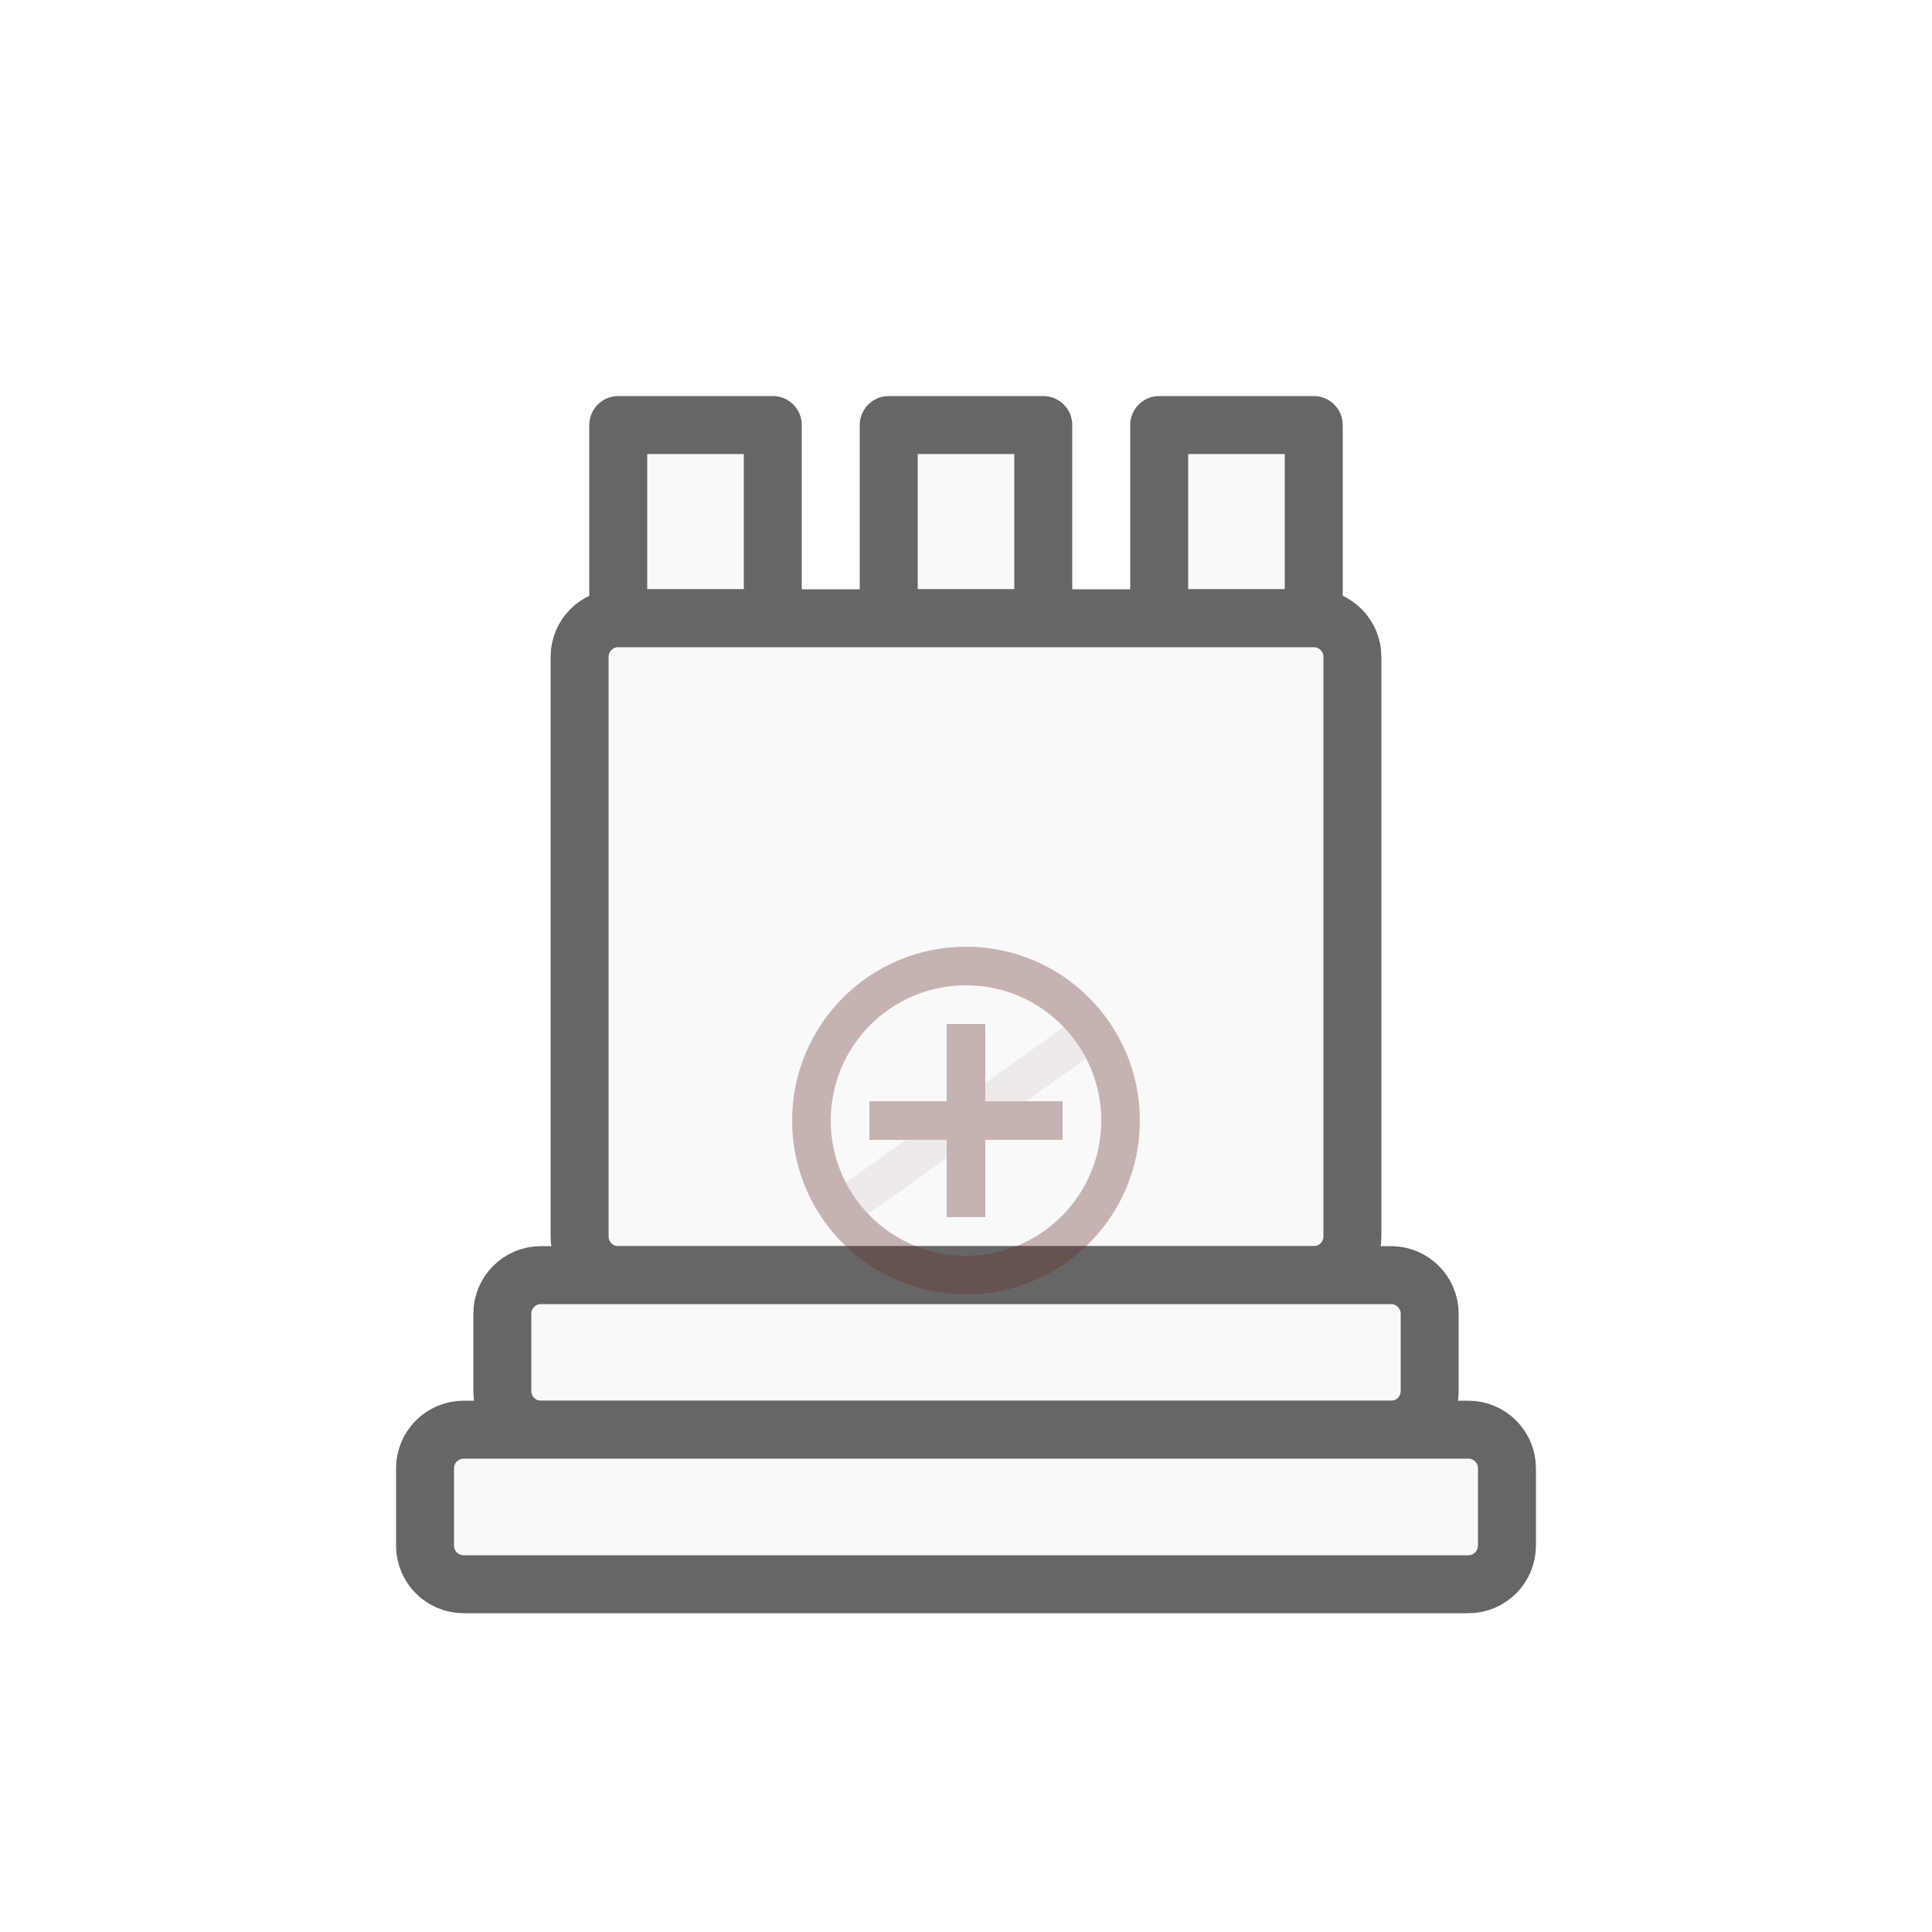
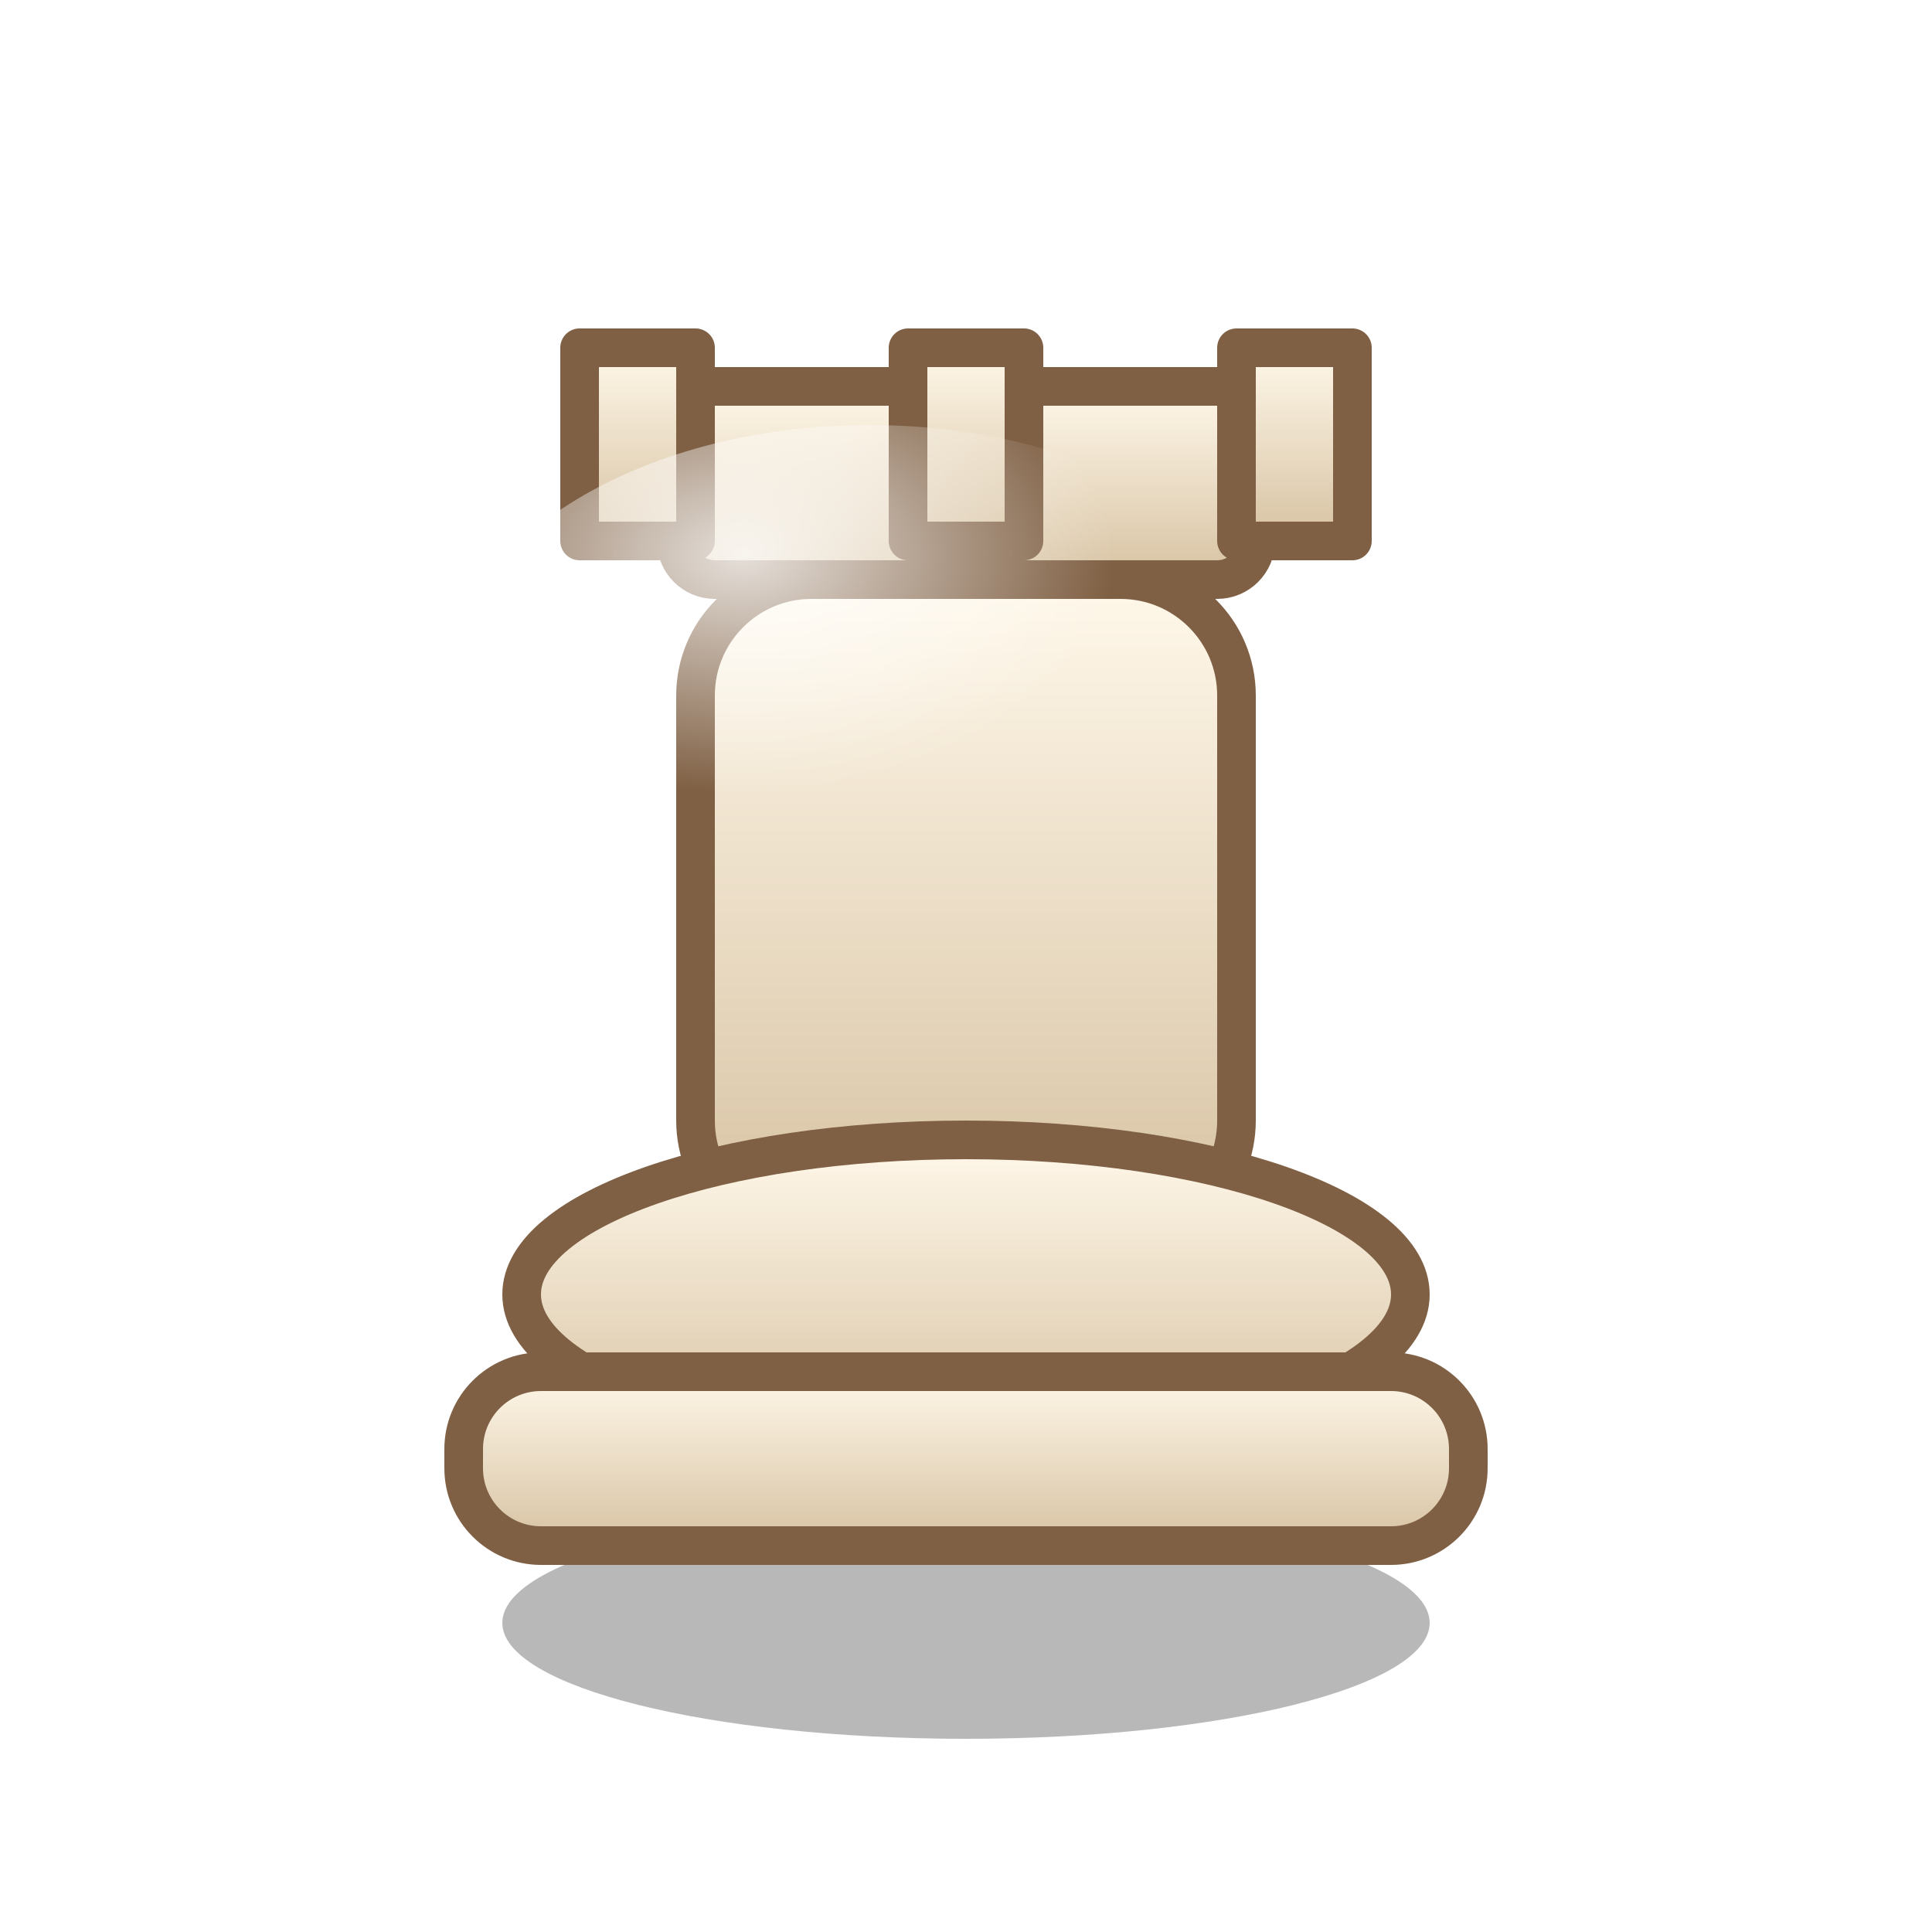
- <svg xmlns="http://www.w3.org/2000/svg" viewBox="0 0 100 100" role="img" aria-label="chess piece">
-   <g fill="#f9f9f9" stroke="#666" stroke-width="3" stroke-linejoin="round" stroke-linecap="round">
-     <rect x="32" y="22" width="8" height="10" />
-     <rect x="46" y="22" width="8" height="10" />
-     <rect x="60" y="22" width="8" height="10" />
-     <rect x="30" y="32" width="40" height="34" rx="2" />
-     <rect x="26" y="66" width="48" height="8" rx="2" />
-     <rect x="22" y="74" width="56" height="8" rx="2" />
+ <svg xmlns="http://www.w3.org/2000/svg" viewBox="0 0 100 100" role="img" aria-label="Ivory r">
+   <defs>
+     <linearGradient id="g" x1="0" y1="0" x2="0" y2="1">
+       <stop offset="0%" stop-color="#fff8ea" />
+       <stop offset="100%" stop-color="#d7c2a2" />
+     </linearGradient>
+     <radialGradient id="h" cx="35%" cy="24%" r="44%">
+       <stop offset="0%" stop-color="rgba(255,255,255,0.8)" />
+       <stop offset="100%" stop-color="rgba(255,255,255,0)" />
+     </radialGradient>
+   </defs>
+   <ellipse cx="50" cy="84" rx="24" ry="6" fill="rgba(0,0,0,0.28)" />
+   <g fill="url(#g)" stroke="#7f6044" stroke-width="2" stroke-linejoin="round" stroke-linecap="round">
+     <rect x="35" y="20" width="30" height="10" rx="2" />
+     <rect x="30" y="18" width="6" height="10" />
+     <rect x="47" y="18" width="6" height="10" />
+     <rect x="64" y="18" width="6" height="10" />
+     <rect x="36" y="30" width="28" height="34" rx="6" />
+     <ellipse cx="50" cy="67" rx="23" ry="8" />
+     <rect x="24" y="71" width="52" height="9" rx="4" />
  </g>
-   <g stroke="#6b2f2f" stroke-width="2" opacity="0.35" fill="none">
-     <circle cx="50" cy="58" r="8" />
-     <path d="M45 58h10M50 53v10" />
-     <path d="M43 63l14-10" opacity="0.2" />
-   </g>
+   <ellipse cx="45" cy="36" rx="22" ry="14" fill="url(#h)" />
</svg>
